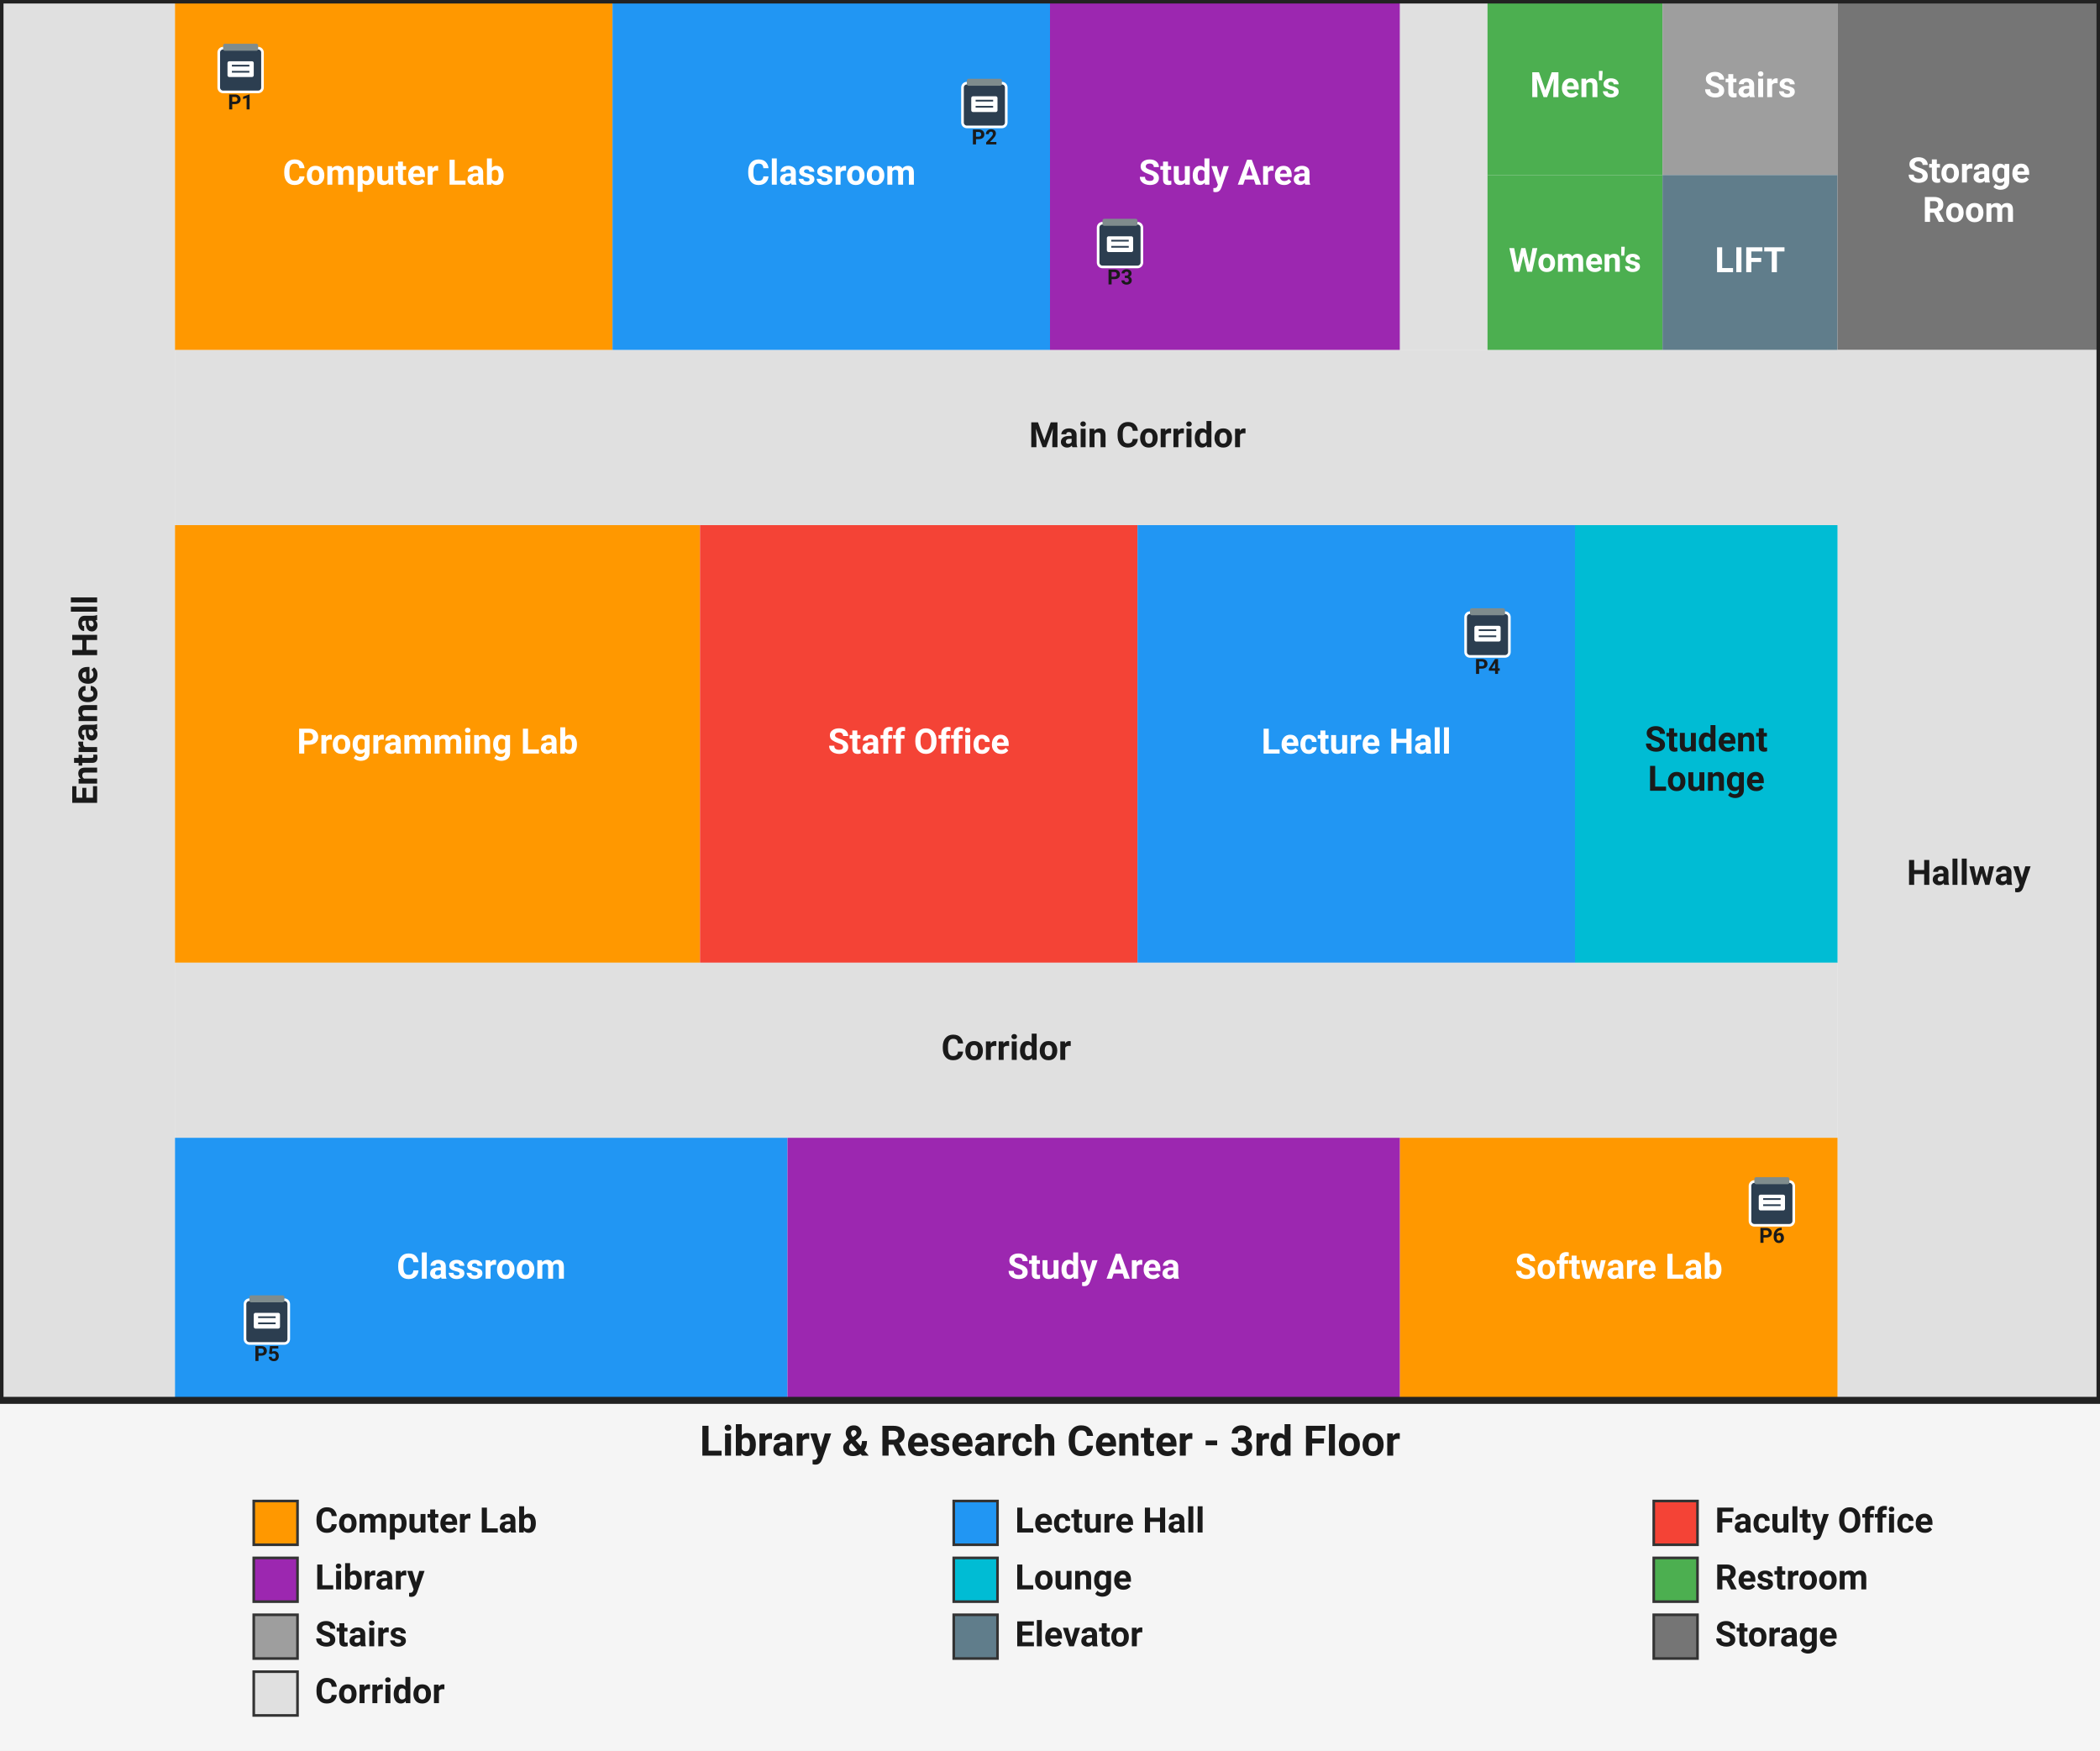
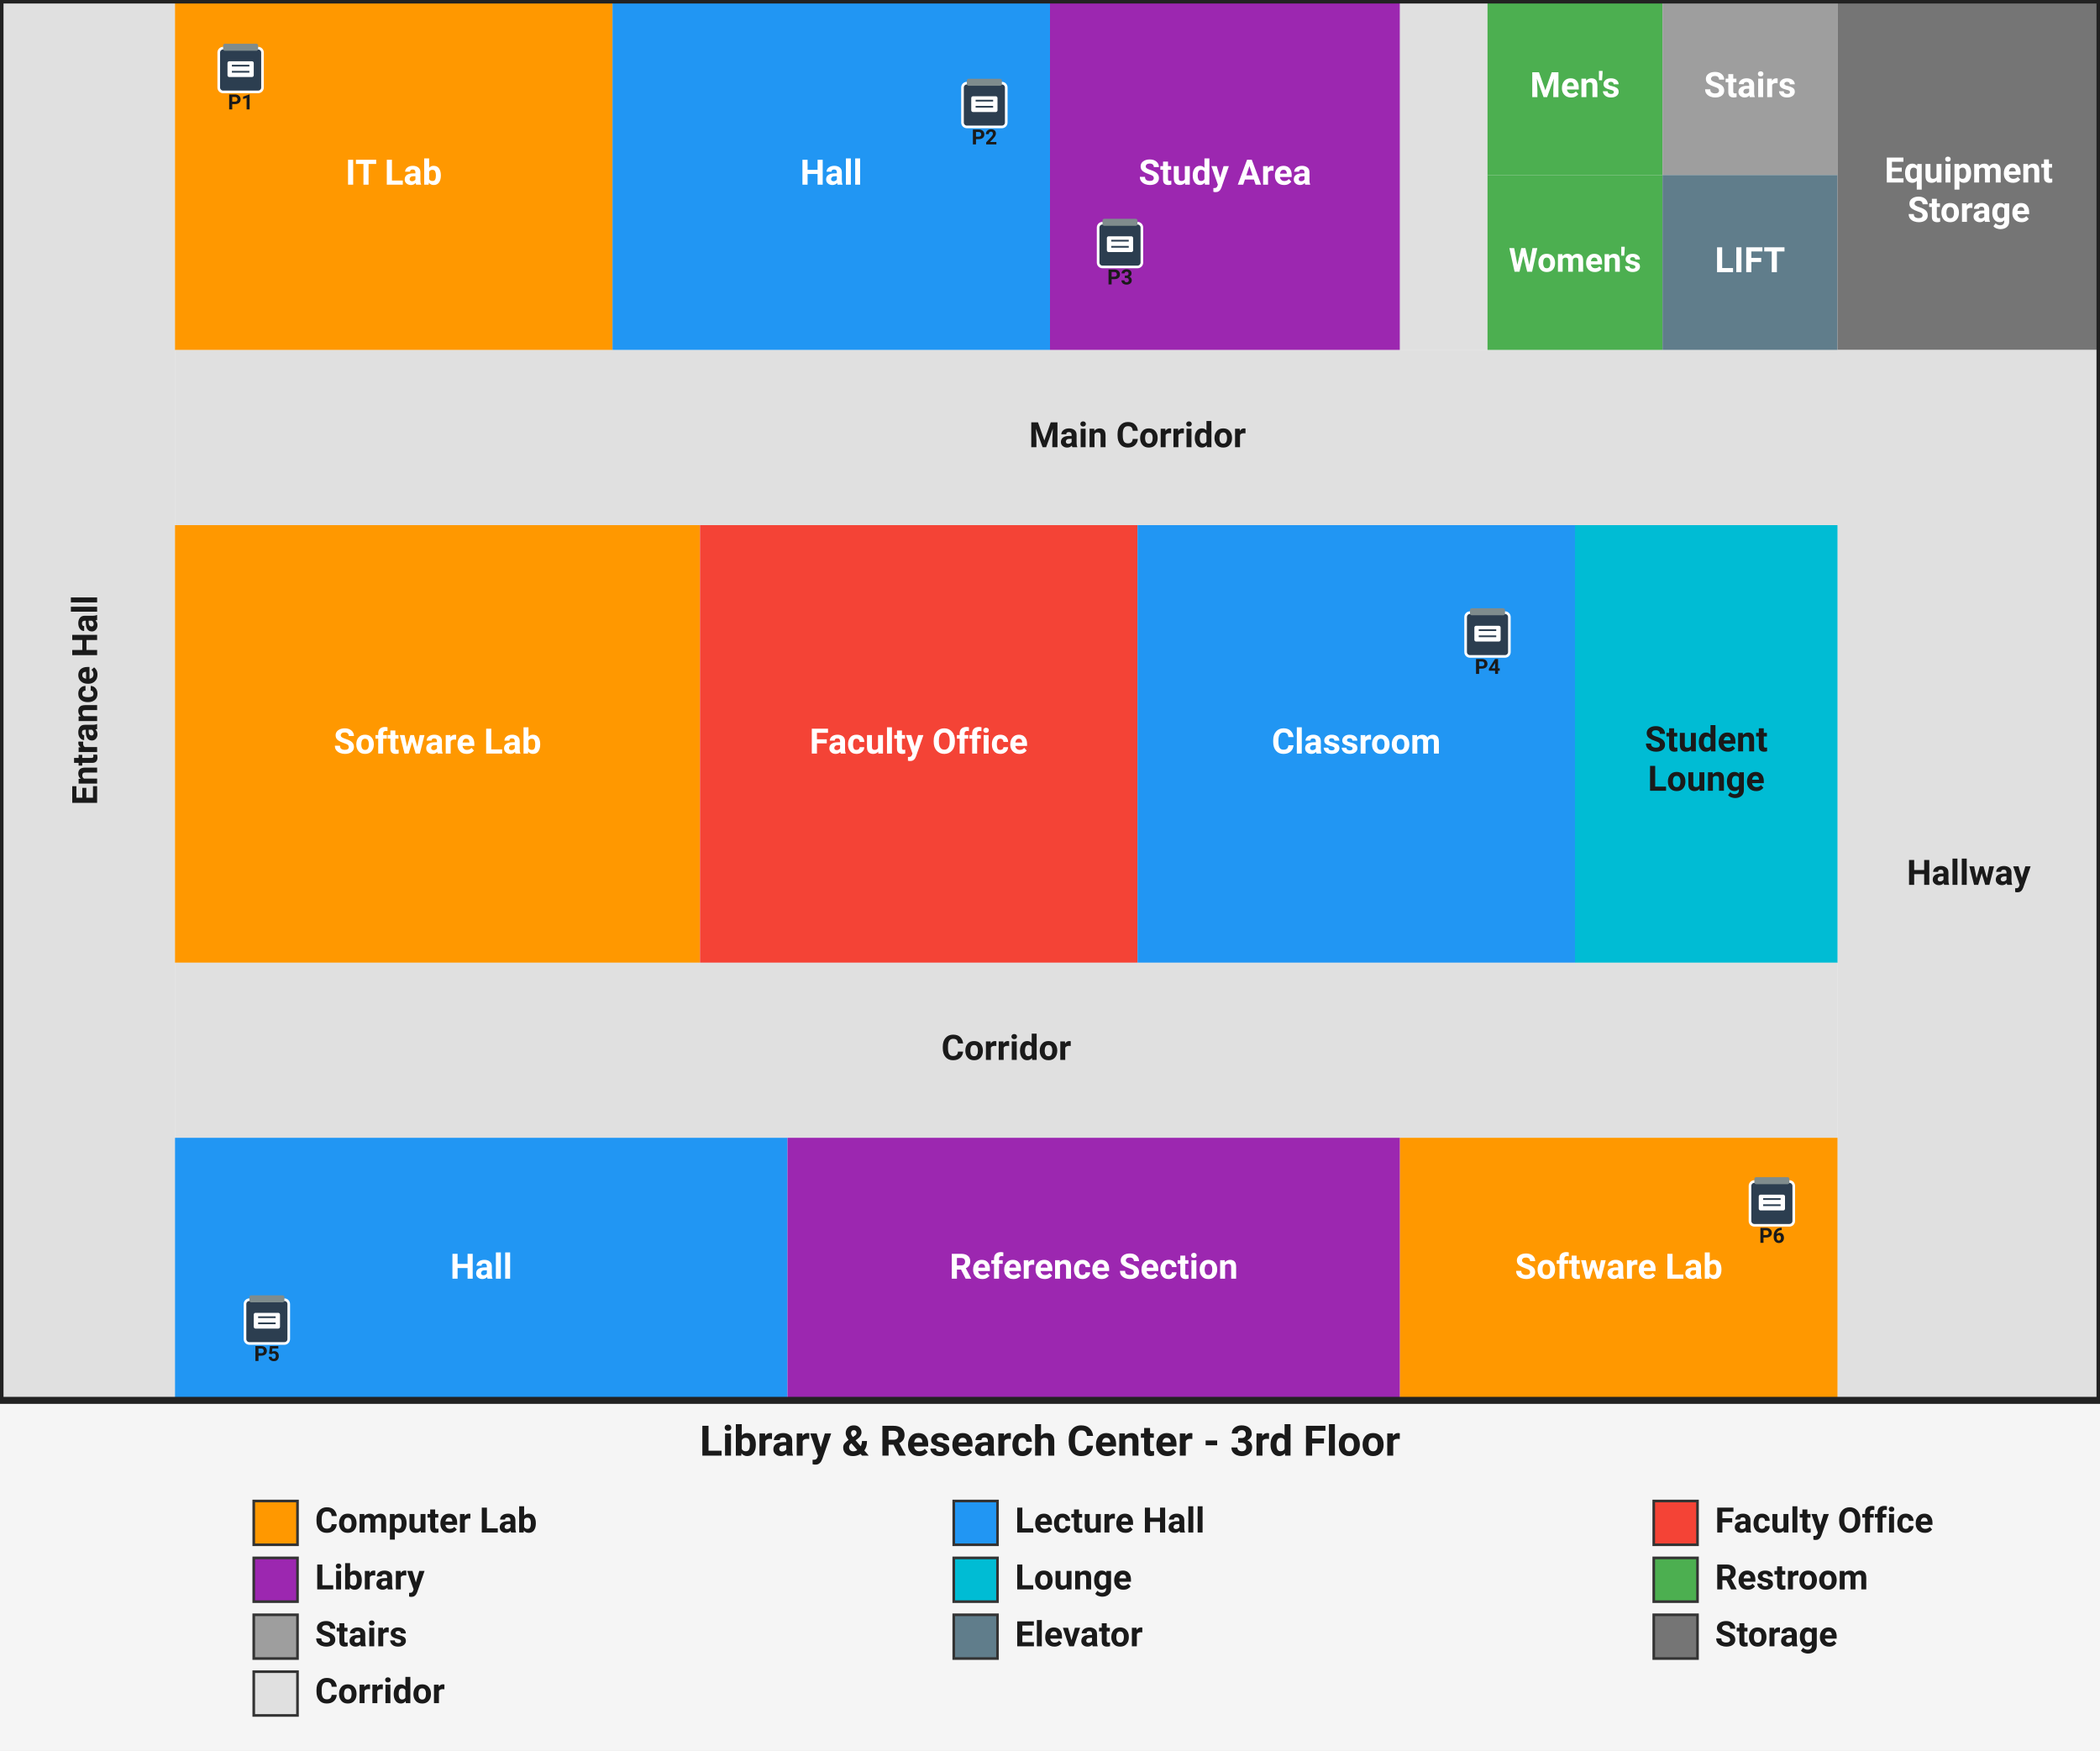
<svg xmlns="http://www.w3.org/2000/svg" viewBox="0 0 2400 2000" width="2400" height="2000" style="display:block; max-width:100%; height:auto;">
  <defs>
    <style>
      text { 
        -webkit-font-smoothing: antialiased;
        -moz-osx-font-smoothing: grayscale;
      }
    </style>
  </defs>
  <rect x="0" y="0" width="2400" height="2000" fill="#f5f5f5" />
  <rect x="0" y="0" width="200" height="1600" fill="#E0E0E0" stroke="none" />
  <text x="100.0" y="800.0" font-family="Roboto,Segoe UI,Arial,sans-serif" font-size="40" font-weight="600" fill="#1a1a1a" text-anchor="middle" dominant-baseline="middle" transform="rotate(-90 100.0 800.0)">
              Entrance Hall
            </text>
  <rect x="200" y="0" width="500" height="400" fill="#FF9800" stroke="none" />
  <text x="450.0" y="200.0" font-family="Roboto,Segoe UI,Arial,sans-serif" font-size="40" font-weight="600" fill="white" text-anchor="middle" dominant-baseline="middle">
-               Computer Lab
+               IT Lab
            </text>
  <rect x="700" y="0" width="500" height="400" fill="#2196F3" stroke="none" />
  <text x="950.0" y="200.0" font-family="Roboto,Segoe UI,Arial,sans-serif" font-size="40" font-weight="600" fill="white" text-anchor="middle" dominant-baseline="middle">
-               Classroom
+               Hall
            </text>
  <rect x="1200" y="0" width="400" height="400" fill="#9C27B0" stroke="none" />
  <text x="1400.0" y="200.0" font-family="Roboto,Segoe UI,Arial,sans-serif" font-size="40" font-weight="600" fill="white" text-anchor="middle" dominant-baseline="middle">
              Study Area
            </text>
  <rect x="1600" y="0" width="100" height="400" fill="#E0E0E0" stroke="none" />
  <rect x="1700" y="0" width="200" height="200" fill="#4CAF50" stroke="none" />
  <text x="1800.0" y="100.0" font-family="Roboto,Segoe UI,Arial,sans-serif" font-size="40" font-weight="600" fill="white" text-anchor="middle" dominant-baseline="middle">
              Men's
            </text>
  <rect x="1700" y="200" width="200" height="200" fill="#4CAF50" stroke="none" />
  <text x="1800.0" y="300.0" font-family="Roboto,Segoe UI,Arial,sans-serif" font-size="38" font-weight="600" fill="white" text-anchor="middle" dominant-baseline="middle">
              Women's
            </text>
  <rect x="1900" y="0" width="200" height="200" fill="#9E9E9E" stroke="none" />
  <text x="2000.0" y="100.0" font-family="Roboto,Segoe UI,Arial,sans-serif" font-size="40" font-weight="600" fill="white" text-anchor="middle" dominant-baseline="middle">
              Stairs
            </text>
  <rect x="1900" y="200" width="200" height="200" fill="#607D8B" stroke="none" />
  <text x="2000.0" y="300.0" font-family="Roboto,Segoe UI,Arial,sans-serif" font-size="40" font-weight="600" fill="white" text-anchor="middle" dominant-baseline="middle">
              LIFT
            </text>
  <rect x="2100" y="0" width="300" height="400" fill="#757575" stroke="none" />
  <g>
    <text x="2250.0" y="197.5" font-family="Roboto,Segoe UI,Arial,sans-serif" font-size="40" font-weight="600" fill="white" text-anchor="middle" dominant-baseline="middle">
-                   Storage
+                   Equipment
                </text>
    <text x="2250.0" y="242.5" font-family="Roboto,Segoe UI,Arial,sans-serif" font-size="40" font-weight="600" fill="white" text-anchor="middle" dominant-baseline="middle">
-                   Room
+                   Storage
                </text>
  </g>
  <rect x="200" y="400" width="2200" height="200" fill="#E0E0E0" stroke="none" />
  <text x="1300.0" y="500.0" font-family="Roboto,Segoe UI,Arial,sans-serif" font-size="40" font-weight="600" fill="#1a1a1a" text-anchor="middle" dominant-baseline="middle">
              Main Corridor
            </text>
  <rect x="1600" y="400" width="100" height="100" fill="#E0E0E0" stroke="none" />
  <rect x="2100" y="400" width="300" height="1200" fill="#E0E0E0" stroke="none" />
  <text x="2250.0" y="1000.0" font-family="Roboto,Segoe UI,Arial,sans-serif" font-size="40" font-weight="600" fill="#1a1a1a" text-anchor="middle" dominant-baseline="middle">
              Hallway
            </text>
  <rect x="200" y="600" width="600" height="500" fill="#FF9800" stroke="none" />
  <text x="500.0" y="850.0" font-family="Roboto,Segoe UI,Arial,sans-serif" font-size="40" font-weight="600" fill="white" text-anchor="middle" dominant-baseline="middle">
-               Programming Lab
+               Software Lab
            </text>
  <rect x="800" y="600" width="500" height="500" fill="#F44336" stroke="none" />
  <text x="1050.0" y="850.0" font-family="Roboto,Segoe UI,Arial,sans-serif" font-size="40" font-weight="600" fill="white" text-anchor="middle" dominant-baseline="middle">
-               Staff Office
+               Faculty Office
            </text>
  <rect x="1300" y="600" width="500" height="500" fill="#2196F3" stroke="none" />
  <text x="1550.0" y="850.0" font-family="Roboto,Segoe UI,Arial,sans-serif" font-size="40" font-weight="600" fill="white" text-anchor="middle" dominant-baseline="middle">
-               Lecture Hall
+               Classroom
            </text>
  <rect x="1800" y="600" width="300" height="500" fill="#00BCD4" stroke="none" />
  <g>
    <text x="1950.0" y="847.5" font-family="Roboto,Segoe UI,Arial,sans-serif" font-size="40" font-weight="600" fill="#1a1a1a" text-anchor="middle" dominant-baseline="middle">
                  Student
                </text>
    <text x="1950.0" y="892.5" font-family="Roboto,Segoe UI,Arial,sans-serif" font-size="40" font-weight="600" fill="#1a1a1a" text-anchor="middle" dominant-baseline="middle">
                  Lounge
                </text>
  </g>
  <rect x="200" y="1100" width="1900" height="200" fill="#E0E0E0" stroke="none" />
  <text x="1150.0" y="1200.0" font-family="Roboto,Segoe UI,Arial,sans-serif" font-size="40" font-weight="600" fill="#1a1a1a" text-anchor="middle" dominant-baseline="middle">
              Corridor
            </text>
  <rect x="200" y="1300" width="700" height="300" fill="#2196F3" stroke="none" />
  <text x="550.0" y="1450.0" font-family="Roboto,Segoe UI,Arial,sans-serif" font-size="40" font-weight="600" fill="white" text-anchor="middle" dominant-baseline="middle">
-               Classroom
+               Hall
            </text>
  <rect x="900" y="1300" width="700" height="300" fill="#9C27B0" stroke="none" />
  <text x="1250.0" y="1450.0" font-family="Roboto,Segoe UI,Arial,sans-serif" font-size="40" font-weight="600" fill="white" text-anchor="middle" dominant-baseline="middle">
-               Study Area
+               Reference Section
            </text>
  <rect x="1600" y="1300" width="500" height="300" fill="#FF9800" stroke="none" />
  <text x="1850.0" y="1450.0" font-family="Roboto,Segoe UI,Arial,sans-serif" font-size="40" font-weight="600" fill="white" text-anchor="middle" dominant-baseline="middle">
              Software Lab
            </text>
  <rect x="250.0" y="55.0" width="50" height="50" fill="#2C3E50" stroke="#FFF" stroke-width="3" rx="5" />
  <rect x="255.0" y="50.0" width="40" height="8" fill="#7F8C8D" rx="2" />
  <rect x="260.0" y="70.0" width="30" height="18" fill="white" rx="2" />
  <line x1="265.0" y1="75.0" x2="285.0" y2="75.0" stroke="#2C3E50" stroke-width="2" />
  <line x1="265.0" y1="82.0" x2="285.0" y2="82.0" stroke="#2C3E50" stroke-width="2" />
  <text x="275.0" y="125.0" font-family="Roboto,Segoe UI,Arial,sans-serif" font-size="24" font-weight="700" fill="#1a1a1a" text-anchor="middle">
      P1
    </text>
  <rect x="1100.0" y="95.0" width="50" height="50" fill="#2C3E50" stroke="#FFF" stroke-width="3" rx="5" />
  <rect x="1105.0" y="90.0" width="40" height="8" fill="#7F8C8D" rx="2" />
  <rect x="1110.0" y="110.0" width="30" height="18" fill="white" rx="2" />
  <line x1="1115.0" y1="115.0" x2="1135.0" y2="115.0" stroke="#2C3E50" stroke-width="2" />
  <line x1="1115.0" y1="122.0" x2="1135.0" y2="122.0" stroke="#2C3E50" stroke-width="2" />
  <text x="1125.0" y="165.0" font-family="Roboto,Segoe UI,Arial,sans-serif" font-size="24" font-weight="700" fill="#1a1a1a" text-anchor="middle">
      P2
    </text>
  <rect x="1255.0" y="255.0" width="50" height="50" fill="#2C3E50" stroke="#FFF" stroke-width="3" rx="5" />
  <rect x="1260.0" y="250.0" width="40" height="8" fill="#7F8C8D" rx="2" />
  <rect x="1265.0" y="270.0" width="30" height="18" fill="white" rx="2" />
  <line x1="1270.0" y1="275.0" x2="1290.0" y2="275.0" stroke="#2C3E50" stroke-width="2" />
  <line x1="1270.0" y1="282.0" x2="1290.0" y2="282.0" stroke="#2C3E50" stroke-width="2" />
  <text x="1280.0" y="325.0" font-family="Roboto,Segoe UI,Arial,sans-serif" font-size="24" font-weight="700" fill="#1a1a1a" text-anchor="middle">
      P3
    </text>
  <rect x="1675.0" y="700.0" width="50" height="50" fill="#2C3E50" stroke="#FFF" stroke-width="3" rx="5" />
  <rect x="1680.0" y="695.0" width="40" height="8" fill="#7F8C8D" rx="2" />
  <rect x="1685.0" y="715.0" width="30" height="18" fill="white" rx="2" />
  <line x1="1690.0" y1="720.0" x2="1710.0" y2="720.0" stroke="#2C3E50" stroke-width="2" />
  <line x1="1690.0" y1="727.0" x2="1710.0" y2="727.0" stroke="#2C3E50" stroke-width="2" />
  <text x="1700.0" y="770.0" font-family="Roboto,Segoe UI,Arial,sans-serif" font-size="24" font-weight="700" fill="#1a1a1a" text-anchor="middle">
      P4
    </text>
  <rect x="280.0" y="1485.0" width="50" height="50" fill="#2C3E50" stroke="#FFF" stroke-width="3" rx="5" />
  <rect x="285.0" y="1480.0" width="40" height="8" fill="#7F8C8D" rx="2" />
  <rect x="290.0" y="1500.0" width="30" height="18" fill="white" rx="2" />
  <line x1="295.0" y1="1505.0" x2="315.0" y2="1505.0" stroke="#2C3E50" stroke-width="2" />
  <line x1="295.0" y1="1512.0" x2="315.0" y2="1512.0" stroke="#2C3E50" stroke-width="2" />
  <text x="305.0" y="1555.0" font-family="Roboto,Segoe UI,Arial,sans-serif" font-size="24" font-weight="700" fill="#1a1a1a" text-anchor="middle">
      P5
    </text>
  <rect x="2000.0" y="1350.0" width="50" height="50" fill="#2C3E50" stroke="#FFF" stroke-width="3" rx="5" />
  <rect x="2005.0" y="1345.0" width="40" height="8" fill="#7F8C8D" rx="2" />
  <rect x="2010.0" y="1365.0" width="30" height="18" fill="white" rx="2" />
  <line x1="2015.0" y1="1370.0" x2="2035.0" y2="1370.0" stroke="#2C3E50" stroke-width="2" />
  <line x1="2015.0" y1="1377.0" x2="2035.0" y2="1377.0" stroke="#2C3E50" stroke-width="2" />
  <text x="2025.0" y="1420.0" font-family="Roboto,Segoe UI,Arial,sans-serif" font-size="24" font-weight="700" fill="#1a1a1a" text-anchor="middle">
      P6
    </text>
  <rect x="0" y="0" width="2400" height="1600" fill="none" stroke="#222" stroke-width="8" />
  <text x="1200.0" y="1650" font-family="Roboto,Segoe UI,Arial,sans-serif" font-size="48" font-weight="700" fill="#1a1a1a" text-anchor="middle" dominant-baseline="middle">
          Library &amp; Research Center - 3rd Floor
        </text>
  <rect x="290.0" y="1715.0" width="50" height="50" fill="#FF9800" stroke="#333" stroke-width="3" />
  <text x="360.0" y="1740" font-family="Roboto,Segoe UI,Arial,sans-serif" font-size="40" font-weight="700" fill="#1a1a1a" text-anchor="start" dominant-baseline="middle">
          Computer Lab
        </text>
  <rect x="1090.0" y="1715.0" width="50" height="50" fill="#2196F3" stroke="#333" stroke-width="3" />
  <text x="1160.0" y="1740" font-family="Roboto,Segoe UI,Arial,sans-serif" font-size="40" font-weight="700" fill="#1a1a1a" text-anchor="start" dominant-baseline="middle">
          Lecture Hall
        </text>
  <rect x="1890.0" y="1715.0" width="50" height="50" fill="#F44336" stroke="#333" stroke-width="3" />
  <text x="1960.0" y="1740" font-family="Roboto,Segoe UI,Arial,sans-serif" font-size="40" font-weight="700" fill="#1a1a1a" text-anchor="start" dominant-baseline="middle">
          Faculty Office
        </text>
  <rect x="290.0" y="1780.0" width="50" height="50" fill="#9C27B0" stroke="#333" stroke-width="3" />
  <text x="360.0" y="1805" font-family="Roboto,Segoe UI,Arial,sans-serif" font-size="40" font-weight="700" fill="#1a1a1a" text-anchor="start" dominant-baseline="middle">
          Library
        </text>
  <rect x="1090.0" y="1780.0" width="50" height="50" fill="#00BCD4" stroke="#333" stroke-width="3" />
  <text x="1160.0" y="1805" font-family="Roboto,Segoe UI,Arial,sans-serif" font-size="40" font-weight="700" fill="#1a1a1a" text-anchor="start" dominant-baseline="middle">
          Lounge
        </text>
  <rect x="1890.0" y="1780.0" width="50" height="50" fill="#4CAF50" stroke="#333" stroke-width="3" />
  <text x="1960.0" y="1805" font-family="Roboto,Segoe UI,Arial,sans-serif" font-size="40" font-weight="700" fill="#1a1a1a" text-anchor="start" dominant-baseline="middle">
          Restroom
        </text>
  <rect x="290.0" y="1845.0" width="50" height="50" fill="#9E9E9E" stroke="#333" stroke-width="3" />
  <text x="360.0" y="1870" font-family="Roboto,Segoe UI,Arial,sans-serif" font-size="40" font-weight="700" fill="#1a1a1a" text-anchor="start" dominant-baseline="middle">
          Stairs
        </text>
  <rect x="1090.0" y="1845.0" width="50" height="50" fill="#607D8B" stroke="#333" stroke-width="3" />
  <text x="1160.0" y="1870" font-family="Roboto,Segoe UI,Arial,sans-serif" font-size="40" font-weight="700" fill="#1a1a1a" text-anchor="start" dominant-baseline="middle">
          Elevator
        </text>
  <rect x="1890.0" y="1845.0" width="50" height="50" fill="#757575" stroke="#333" stroke-width="3" />
  <text x="1960.0" y="1870" font-family="Roboto,Segoe UI,Arial,sans-serif" font-size="40" font-weight="700" fill="#1a1a1a" text-anchor="start" dominant-baseline="middle">
          Storage
        </text>
  <rect x="290.0" y="1910.0" width="50" height="50" fill="#E0E0E0" stroke="#333" stroke-width="3" />
  <text x="360.0" y="1935" font-family="Roboto,Segoe UI,Arial,sans-serif" font-size="40" font-weight="700" fill="#1a1a1a" text-anchor="start" dominant-baseline="middle">
          Corridor
        </text>
</svg>
